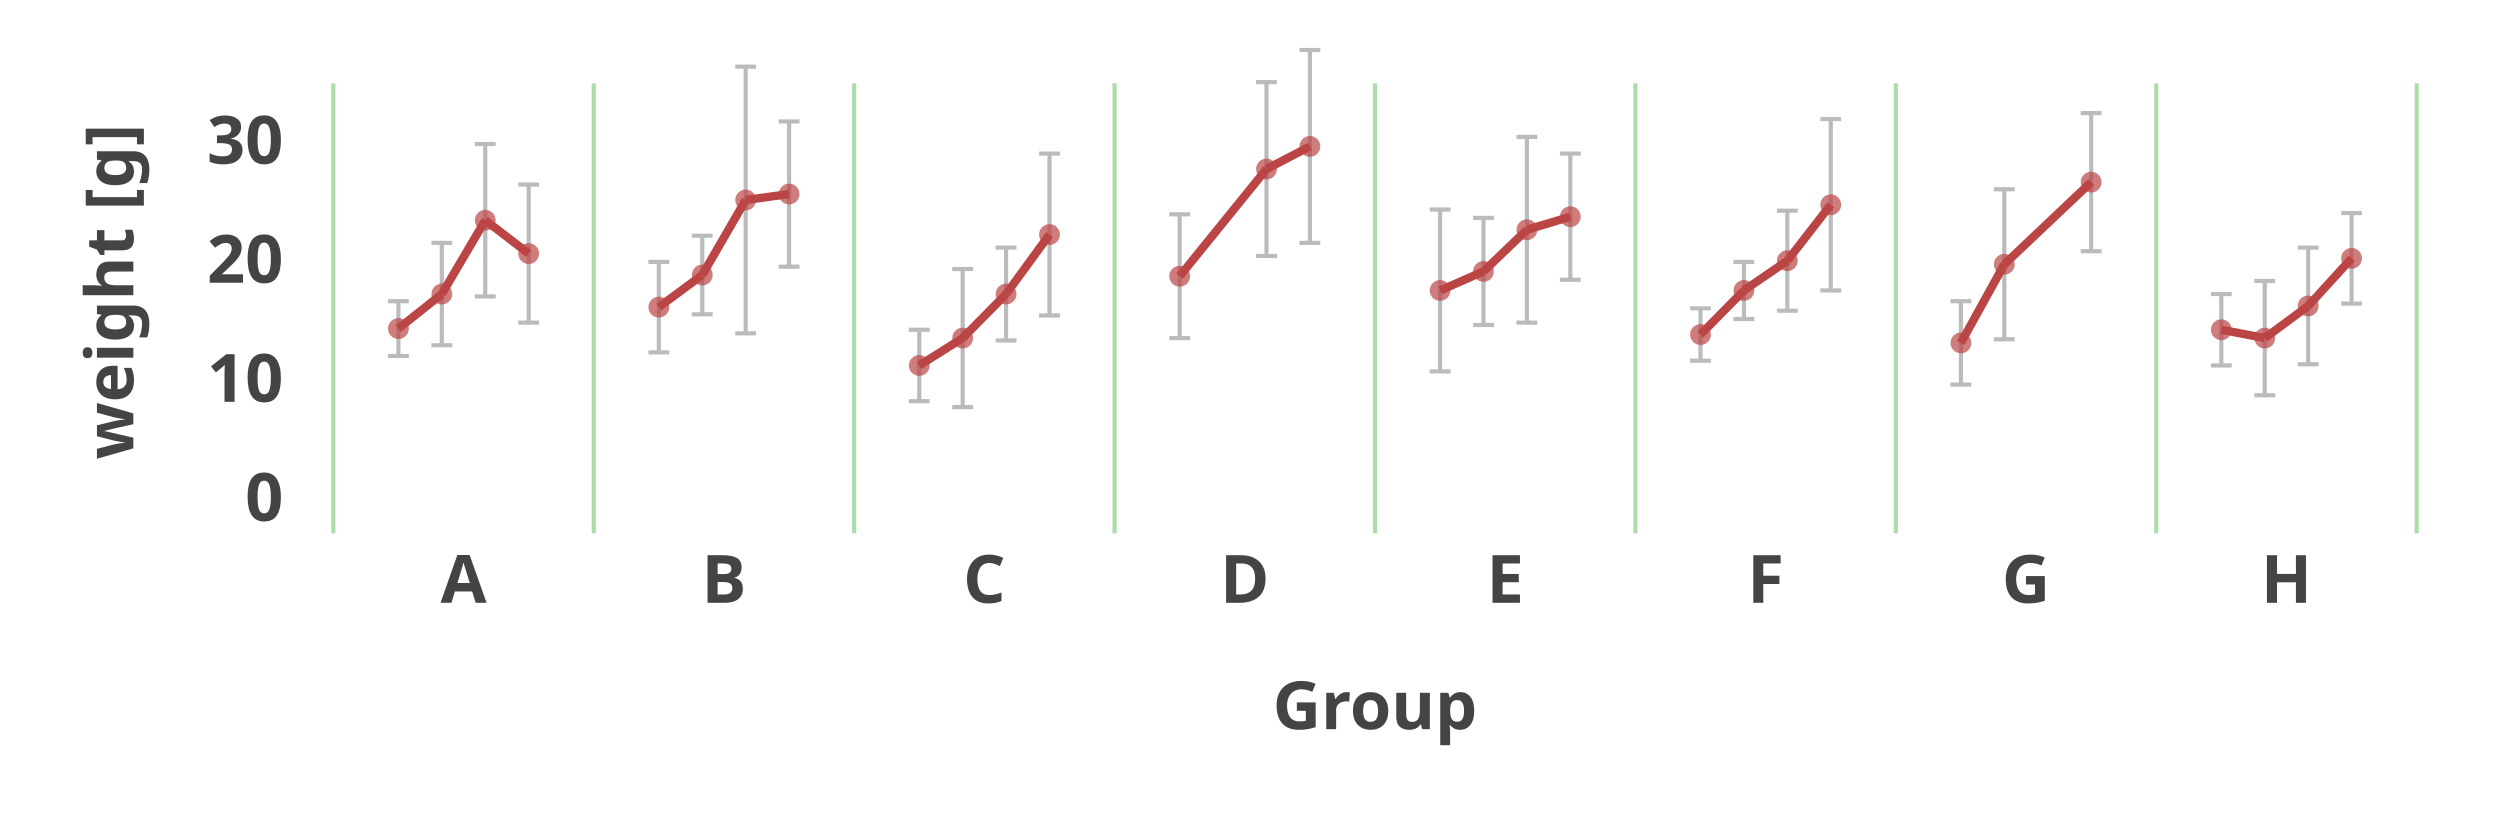
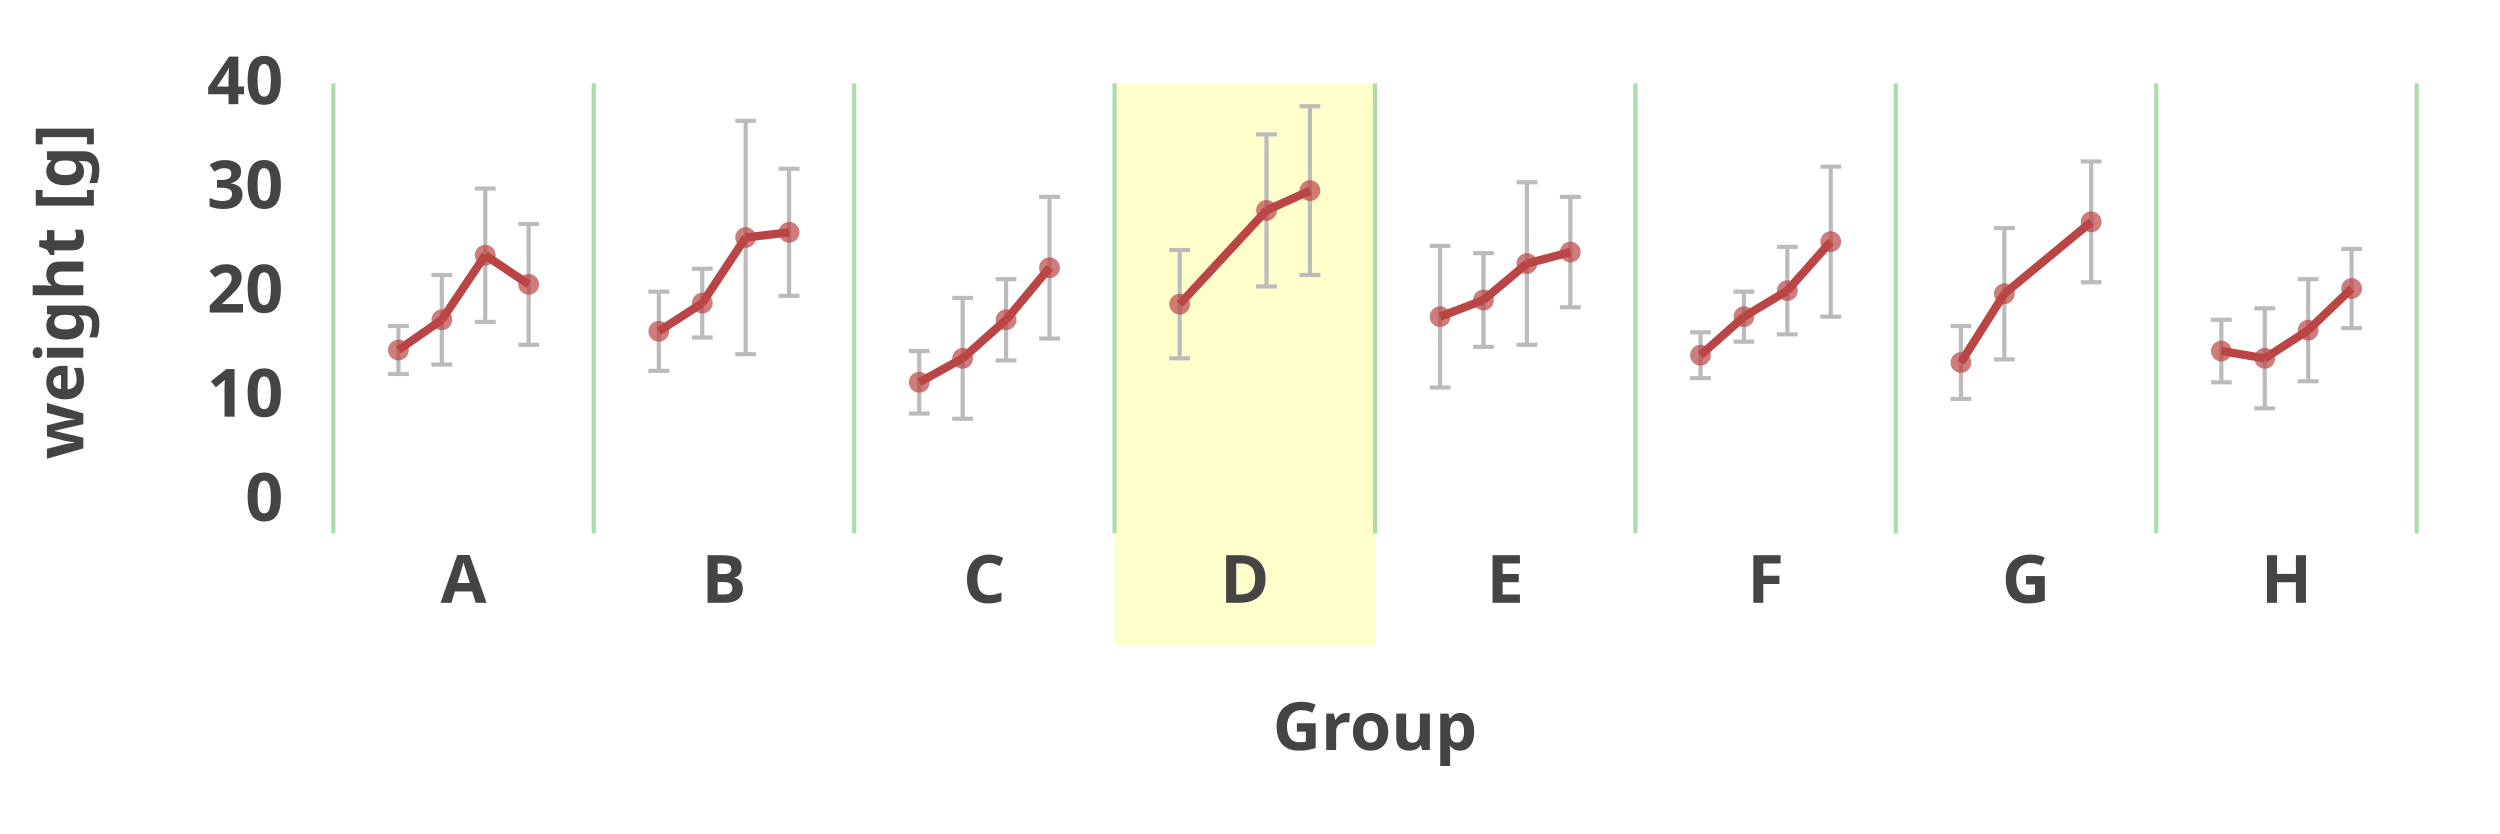
<svg xmlns="http://www.w3.org/2000/svg" width="600" height="200">
+   <rect x="267.5" y="20" width="62.50" height="135" fill="#ffc" />
  <polyline points="80,120 80,128" stroke="#ada" />
  <polyline points="142.50,120 142.50,128" stroke="#ada" />
  <polyline points="205,120 205,128" stroke="#ada" />
  <polyline points="267.50,120 267.50,128" stroke="#ada" />
  <polyline points="330,120 330,128" stroke="#ada" />
  <polyline points="392.50,120 392.50,128" stroke="#ada" />
  <polyline points="455,120 455,128" stroke="#ada" />
  <polyline points="517.50,120 517.50,128" stroke="#ada" />
  <polyline points="580,120 580,128" stroke="#ada" />
  <polyline points="80,120 80,20" stroke="#ada" />
  <polyline points="142.50,120 142.50,20" stroke="#ada" />
  <polyline points="205,120 205,20" stroke="#ada" />
  <polyline points="267.50,120 267.50,20" stroke="#ada" />
  <polyline points="330,120 330,20" stroke="#ada" />
  <polyline points="392.50,120 392.50,20" stroke="#ada" />
  <polyline points="455,120 455,20" stroke="#ada" />
  <polyline points="517.50,120 517.50,20" stroke="#ada" />
  <polyline points="580,120 580,20" stroke="#ada" />
  <text x="111.25" y="144.67" style="font-family: sans-serif; font-weight: bold;" font-size="12pt" fill="#444" text-anchor="middle">A</text>
  <text x="173.75" y="144.67" style="font-family: sans-serif; font-weight: bold;" font-size="12pt" fill="#444" text-anchor="middle">B</text>
  <text x="236.25" y="144.67" style="font-family: sans-serif; font-weight: bold;" font-size="12pt" fill="#444" text-anchor="middle">C</text>
  <text x="298.75" y="144.67" style="font-family: sans-serif; font-weight: bold;" font-size="12pt" fill="#444" text-anchor="middle">D</text>
  <text x="361.25" y="144.67" style="font-family: sans-serif; font-weight: bold;" font-size="12pt" fill="#444" text-anchor="middle">E</text>
  <text x="423.75" y="144.67" style="font-family: sans-serif; font-weight: bold;" font-size="12pt" fill="#444" text-anchor="middle">F</text>
  <text x="486.25" y="144.67" style="font-family: sans-serif; font-weight: bold;" font-size="12pt" fill="#444" text-anchor="middle">G</text>
  <text x="548.75" y="144.67" style="font-family: sans-serif; font-weight: bold;" font-size="12pt" fill="#444" text-anchor="middle">H</text>
  <text x="68" y="125" style="font-family: sans-serif; font-weight: bold;" font-size="12pt" fill="#444" text-anchor="end">0</text>
-   <text x="68" y="96.43" style="font-family: sans-serif; font-weight: bold;" font-size="12pt" fill="#444" text-anchor="end">10</text>
-   <text x="68" y="67.86" style="font-family: sans-serif; font-weight: bold;" font-size="12pt" fill="#444" text-anchor="end">20</text>
-   <text x="68" y="39.29" style="font-family: sans-serif; font-weight: bold;" font-size="12pt" fill="#444" text-anchor="end">30</text>
+   <text x="68" y="100" style="font-family: sans-serif; font-weight: bold;" font-size="12pt" fill="#444" text-anchor="end">10</text>
+   <text x="68" y="75" style="font-family: sans-serif; font-weight: bold;" font-size="12pt" fill="#444" text-anchor="end">20</text>
+   <text x="68" y="50" style="font-family: sans-serif; font-weight: bold;" font-size="12pt" fill="#444" text-anchor="end">30</text>
+   <text x="68" y="25" style="font-family: sans-serif; font-weight: bold;" font-size="12pt" fill="#444" text-anchor="end">40</text>
  <rect x="80.0" y="20" width="500" height="100" fill="none" />
-   <text x="330" y="175" style="font-family: sans-serif; font-weight: bold;" font-size="12pt" fill="#444" text-anchor="middle">Group</text>
-   <text x="32" y="70" style="font-family: sans-serif; font-weight: bold;" font-size="12pt" fill="#444" text-anchor="middle" transform="rotate(-90 32,70)">weight [g]</text>
-   <polyline points="95.62,85.43 95.62,72.29" stroke="#bbb" />
-   <polyline points="93.12,85.43 98.12,85.43" stroke="#bbb" />
-   <polyline points="93.12,72.29 98.12,72.29" stroke="#bbb" />
-   <polyline points="106.04,82.86 106.04,58.29" stroke="#bbb" />
-   <polyline points="103.54,82.86 108.54,82.86" stroke="#bbb" />
-   <polyline points="103.54,58.29 108.54,58.29" stroke="#bbb" />
-   <polyline points="116.46,71.14 116.46,34.57" stroke="#bbb" />
-   <polyline points="113.96,71.14 118.96,71.14" stroke="#bbb" />
-   <polyline points="113.96,34.57 118.96,34.57" stroke="#bbb" />
-   <polyline points="126.88,77.43 126.88,44.29" stroke="#bbb" />
-   <polyline points="124.38,77.43 129.38,77.43" stroke="#bbb" />
-   <polyline points="124.38,44.29 129.38,44.29" stroke="#bbb" />
-   <circle cx="95.62" cy="78.86" r="2.50" fill="#b44" opacity="0.7" />
-   <polyline points="95.62,78.86 106.04,70.57" stroke-width="2" stroke="#b44" />
-   <circle cx="106.04" cy="70.57" r="2.50" fill="#b44" opacity="0.7" />
-   <polyline points="106.04,70.57 116.46,52.86" stroke-width="2" stroke="#b44" />
-   <circle cx="116.46" cy="52.86" r="2.50" fill="#b44" opacity="0.7" />
-   <polyline points="116.46,52.86 126.88,60.86" stroke-width="2" stroke="#b44" />
-   <circle cx="126.88" cy="60.86" r="2.50" fill="#b44" opacity="0.7" />
-   <polyline points="158.12,84.57 158.12,62.86" stroke="#bbb" />
-   <polyline points="155.62,84.57 160.62,84.57" stroke="#bbb" />
-   <polyline points="155.62,62.86 160.62,62.86" stroke="#bbb" />
-   <polyline points="168.54,75.43 168.54,56.57" stroke="#bbb" />
-   <polyline points="166.04,75.43 171.04,75.43" stroke="#bbb" />
-   <polyline points="166.04,56.57 171.04,56.57" stroke="#bbb" />
-   <polyline points="178.96,80 178.96,16" stroke="#bbb" />
-   <polyline points="176.46,80 181.46,80" stroke="#bbb" />
-   <polyline points="176.46,16 181.46,16" stroke="#bbb" />
-   <polyline points="189.38,64 189.38,29.14" stroke="#bbb" />
-   <polyline points="186.88,64 191.88,64" stroke="#bbb" />
-   <polyline points="186.88,29.14 191.88,29.14" stroke="#bbb" />
-   <circle cx="158.12" cy="73.71" r="2.50" fill="#b44" opacity="0.7" />
-   <polyline points="158.12,73.71 168.54,66" stroke-width="2" stroke="#b44" />
-   <circle cx="168.54" cy="66" r="2.50" fill="#b44" opacity="0.7" />
-   <polyline points="168.54,66 178.96,48" stroke-width="2" stroke="#b44" />
-   <circle cx="178.96" cy="48" r="2.50" fill="#b44" opacity="0.7" />
-   <polyline points="178.96,48 189.38,46.57" stroke-width="2" stroke="#b44" />
-   <circle cx="189.38" cy="46.57" r="2.50" fill="#b44" opacity="0.7" />
-   <polyline points="220.62,96.29 220.62,79.14" stroke="#bbb" />
-   <polyline points="218.12,96.29 223.12,96.29" stroke="#bbb" />
-   <polyline points="218.12,79.14 223.12,79.14" stroke="#bbb" />
-   <polyline points="231.04,97.71 231.04,64.57" stroke="#bbb" />
-   <polyline points="228.54,97.71 233.54,97.71" stroke="#bbb" />
-   <polyline points="228.54,64.57 233.54,64.57" stroke="#bbb" />
-   <polyline points="241.46,81.71 241.46,59.43" stroke="#bbb" />
-   <polyline points="238.96,81.71 243.96,81.71" stroke="#bbb" />
-   <polyline points="238.96,59.43 243.96,59.43" stroke="#bbb" />
-   <polyline points="251.88,75.71 251.88,36.86" stroke="#bbb" />
-   <polyline points="249.38,75.71 254.38,75.71" stroke="#bbb" />
-   <polyline points="249.38,36.86 254.38,36.86" stroke="#bbb" />
-   <circle cx="220.62" cy="87.71" r="2.50" fill="#b44" opacity="0.7" />
-   <polyline points="220.62,87.71 231.04,81.14" stroke-width="2" stroke="#b44" />
-   <circle cx="231.04" cy="81.14" r="2.50" fill="#b44" opacity="0.7" />
-   <polyline points="231.04,81.14 241.46,70.57" stroke-width="2" stroke="#b44" />
-   <circle cx="241.46" cy="70.57" r="2.50" fill="#b44" opacity="0.7" />
-   <polyline points="241.46,70.57 251.88,56.29" stroke-width="2" stroke="#b44" />
-   <circle cx="251.88" cy="56.29" r="2.50" fill="#b44" opacity="0.7" />
-   <polyline points="283.12,81.14 283.12,51.43" stroke="#bbb" />
-   <polyline points="280.62,81.14 285.62,81.14" stroke="#bbb" />
-   <polyline points="280.62,51.43 285.62,51.43" stroke="#bbb" />
-   <polyline points="303.96,61.43 303.96,19.71" stroke="#bbb" />
-   <polyline points="301.46,61.43 306.46,61.43" stroke="#bbb" />
-   <polyline points="301.46,19.71 306.46,19.71" stroke="#bbb" />
-   <polyline points="314.38,58.29 314.38,12" stroke="#bbb" />
-   <polyline points="311.88,58.29 316.88,58.29" stroke="#bbb" />
-   <polyline points="311.88,12 316.88,12" stroke="#bbb" />
-   <circle cx="283.12" cy="66.29" r="2.50" fill="#b44" opacity="0.7" />
-   <polyline points="283.12,66.29 303.96,40.57" stroke-width="2" stroke="#b44" />
-   <circle cx="303.96" cy="40.57" r="2.50" fill="#b44" opacity="0.7" />
-   <polyline points="303.96,40.57 314.38,35.14" stroke-width="2" stroke="#b44" />
-   <circle cx="314.38" cy="35.14" r="2.50" fill="#b44" opacity="0.7" />
-   <polyline points="345.62,89.14 345.62,50.29" stroke="#bbb" />
-   <polyline points="343.12,89.14 348.12,89.14" stroke="#bbb" />
-   <polyline points="343.12,50.29 348.12,50.29" stroke="#bbb" />
-   <polyline points="356.04,78 356.04,52.29" stroke="#bbb" />
-   <polyline points="353.54,78 358.54,78" stroke="#bbb" />
-   <polyline points="353.54,52.29 358.54,52.29" stroke="#bbb" />
-   <polyline points="366.46,77.43 366.46,32.86" stroke="#bbb" />
-   <polyline points="363.96,77.43 368.96,77.43" stroke="#bbb" />
-   <polyline points="363.96,32.86 368.96,32.86" stroke="#bbb" />
-   <polyline points="376.88,67.14 376.88,36.86" stroke="#bbb" />
-   <polyline points="374.38,67.14 379.38,67.14" stroke="#bbb" />
-   <polyline points="374.38,36.86 379.38,36.86" stroke="#bbb" />
-   <circle cx="345.62" cy="69.71" r="2.50" fill="#b44" opacity="0.7" />
-   <polyline points="345.62,69.71 356.04,65.14" stroke-width="2" stroke="#b44" />
-   <circle cx="356.04" cy="65.14" r="2.50" fill="#b44" opacity="0.7" />
-   <polyline points="356.04,65.14 366.46,55.14" stroke-width="2" stroke="#b44" />
-   <circle cx="366.46" cy="55.14" r="2.50" fill="#b44" opacity="0.7" />
-   <polyline points="366.46,55.14 376.88,52" stroke-width="2" stroke="#b44" />
-   <circle cx="376.88" cy="52" r="2.50" fill="#b44" opacity="0.7" />
-   <polyline points="408.12,86.57 408.12,74" stroke="#bbb" />
-   <polyline points="405.62,86.57 410.62,86.57" stroke="#bbb" />
-   <polyline points="405.62,74 410.62,74" stroke="#bbb" />
-   <polyline points="418.54,76.57 418.54,62.86" stroke="#bbb" />
-   <polyline points="416.04,76.57 421.04,76.57" stroke="#bbb" />
-   <polyline points="416.04,62.86 421.04,62.86" stroke="#bbb" />
-   <polyline points="428.96,74.57 428.96,50.57" stroke="#bbb" />
-   <polyline points="426.46,74.57 431.46,74.57" stroke="#bbb" />
-   <polyline points="426.46,50.57 431.46,50.57" stroke="#bbb" />
-   <polyline points="439.38,69.71 439.38,28.57" stroke="#bbb" />
-   <polyline points="436.88,69.71 441.88,69.71" stroke="#bbb" />
-   <polyline points="436.88,28.57 441.88,28.57" stroke="#bbb" />
-   <circle cx="408.12" cy="80.29" r="2.50" fill="#b44" opacity="0.7" />
-   <polyline points="408.12,80.29 418.54,69.71" stroke-width="2" stroke="#b44" />
-   <circle cx="418.54" cy="69.71" r="2.50" fill="#b44" opacity="0.7" />
-   <polyline points="418.54,69.71 428.96,62.57" stroke-width="2" stroke="#b44" />
-   <circle cx="428.96" cy="62.57" r="2.50" fill="#b44" opacity="0.7" />
-   <polyline points="428.96,62.57 439.38,49.14" stroke-width="2" stroke="#b44" />
-   <circle cx="439.38" cy="49.14" r="2.50" fill="#b44" opacity="0.7" />
-   <polyline points="470.62,92.29 470.62,72.29" stroke="#bbb" />
-   <polyline points="468.12,92.29 473.12,92.29" stroke="#bbb" />
-   <polyline points="468.12,72.29 473.12,72.29" stroke="#bbb" />
-   <polyline points="481.04,81.43 481.04,45.43" stroke="#bbb" />
-   <polyline points="478.54,81.43 483.54,81.43" stroke="#bbb" />
-   <polyline points="478.54,45.43 483.54,45.43" stroke="#bbb" />
-   <polyline points="501.88,60.29 501.88,27.14" stroke="#bbb" />
-   <polyline points="499.38,60.29 504.38,60.29" stroke="#bbb" />
-   <polyline points="499.38,27.14 504.38,27.14" stroke="#bbb" />
-   <circle cx="470.62" cy="82.29" r="2.50" fill="#b44" opacity="0.7" />
-   <polyline points="470.62,82.29 481.04,63.43" stroke-width="2" stroke="#b44" />
-   <circle cx="481.04" cy="63.43" r="2.50" fill="#b44" opacity="0.7" />
-   <polyline points="481.04,63.43 501.88,43.71" stroke-width="2" stroke="#b44" />
-   <circle cx="501.88" cy="43.71" r="2.50" fill="#b44" opacity="0.7" />
-   <polyline points="533.12,87.71 533.12,70.57" stroke="#bbb" />
-   <polyline points="530.62,87.71 535.62,87.71" stroke="#bbb" />
-   <polyline points="530.62,70.57 535.62,70.57" stroke="#bbb" />
-   <polyline points="543.54,94.86 543.54,67.43" stroke="#bbb" />
-   <polyline points="541.04,94.86 546.04,94.86" stroke="#bbb" />
-   <polyline points="541.04,67.43 546.04,67.43" stroke="#bbb" />
-   <polyline points="553.96,87.43 553.96,59.43" stroke="#bbb" />
-   <polyline points="551.46,87.43 556.46,87.43" stroke="#bbb" />
-   <polyline points="551.46,59.43 556.46,59.43" stroke="#bbb" />
-   <polyline points="564.38,72.86 564.38,51.14" stroke="#bbb" />
-   <polyline points="561.88,72.86 566.88,72.86" stroke="#bbb" />
-   <polyline points="561.88,51.14 566.88,51.14" stroke="#bbb" />
-   <circle cx="533.12" cy="79.14" r="2.50" fill="#b44" opacity="0.7" />
-   <polyline points="533.12,79.14 543.54,81.14" stroke-width="2" stroke="#b44" />
-   <circle cx="543.54" cy="81.14" r="2.50" fill="#b44" opacity="0.7" />
-   <polyline points="543.54,81.14 553.96,73.43" stroke-width="2" stroke="#b44" />
-   <circle cx="553.96" cy="73.43" r="2.50" fill="#b44" opacity="0.7" />
-   <polyline points="553.96,73.43 564.38,62" stroke-width="2" stroke="#b44" />
-   <circle cx="564.38" cy="62" r="2.50" fill="#b44" opacity="0.7" />
+   <text x="330" y="180" style="font-family: sans-serif; font-weight: bold;" font-size="12pt" fill="#444" text-anchor="middle">Group</text>
+   <text x="20" y="70" style="font-family: sans-serif; font-weight: bold;" font-size="12pt" fill="#444" text-anchor="middle" transform="rotate(-90 20,70)">weight [g]</text>
+   <polyline points="95.62,89.75 95.62,78.25" stroke="#bbb" />
+   <polyline points="93.12,89.75 98.12,89.75" stroke="#bbb" />
+   <polyline points="93.12,78.25 98.12,78.25" stroke="#bbb" />
+   <polyline points="106.04,87.50 106.04,66" stroke="#bbb" />
+   <polyline points="103.54,87.50 108.54,87.50" stroke="#bbb" />
+   <polyline points="103.54,66 108.54,66" stroke="#bbb" />
+   <polyline points="116.46,77.25 116.46,45.25" stroke="#bbb" />
+   <polyline points="113.96,77.25 118.96,77.25" stroke="#bbb" />
+   <polyline points="113.96,45.25 118.96,45.25" stroke="#bbb" />
+   <polyline points="126.88,82.75 126.88,53.75" stroke="#bbb" />
+   <polyline points="124.38,82.75 129.38,82.75" stroke="#bbb" />
+   <polyline points="124.38,53.75 129.38,53.75" stroke="#bbb" />
+   <circle cx="95.62" cy="84" r="2.50" fill="#b44" opacity="0.7" />
+   <polyline points="95.62,84 106.04,76.75" stroke-width="2" stroke="#b44" />
+   <circle cx="106.04" cy="76.75" r="2.50" fill="#b44" opacity="0.7" />
+   <polyline points="106.04,76.75 116.46,61.25" stroke-width="2" stroke="#b44" />
+   <circle cx="116.46" cy="61.25" r="2.50" fill="#b44" opacity="0.7" />
+   <polyline points="116.46,61.25 126.88,68.25" stroke-width="2" stroke="#b44" />
+   <circle cx="126.88" cy="68.25" r="2.50" fill="#b44" opacity="0.7" />
+   <polyline points="158.12,89 158.12,70" stroke="#bbb" />
+   <polyline points="155.62,89 160.62,89" stroke="#bbb" />
+   <polyline points="155.62,70 160.62,70" stroke="#bbb" />
+   <polyline points="168.54,81 168.54,64.50" stroke="#bbb" />
+   <polyline points="166.04,81 171.04,81" stroke="#bbb" />
+   <polyline points="166.04,64.50 171.04,64.50" stroke="#bbb" />
+   <polyline points="178.96,85 178.96,29" stroke="#bbb" />
+   <polyline points="176.46,85 181.46,85" stroke="#bbb" />
+   <polyline points="176.46,29 181.46,29" stroke="#bbb" />
+   <polyline points="189.38,71 189.38,40.50" stroke="#bbb" />
+   <polyline points="186.88,71 191.88,71" stroke="#bbb" />
+   <polyline points="186.88,40.50 191.88,40.50" stroke="#bbb" />
+   <circle cx="158.12" cy="79.50" r="2.50" fill="#b44" opacity="0.7" />
+   <polyline points="158.12,79.50 168.54,72.75" stroke-width="2" stroke="#b44" />
+   <circle cx="168.54" cy="72.75" r="2.50" fill="#b44" opacity="0.7" />
+   <polyline points="168.54,72.75 178.96,57" stroke-width="2" stroke="#b44" />
+   <circle cx="178.96" cy="57" r="2.50" fill="#b44" opacity="0.7" />
+   <polyline points="178.96,57 189.38,55.75" stroke-width="2" stroke="#b44" />
+   <circle cx="189.38" cy="55.75" r="2.50" fill="#b44" opacity="0.7" />
+   <polyline points="220.62,99.25 220.62,84.25" stroke="#bbb" />
+   <polyline points="218.12,99.25 223.12,99.25" stroke="#bbb" />
+   <polyline points="218.12,84.25 223.12,84.25" stroke="#bbb" />
+   <polyline points="231.04,100.50 231.04,71.50" stroke="#bbb" />
+   <polyline points="228.54,100.50 233.54,100.50" stroke="#bbb" />
+   <polyline points="228.54,71.50 233.54,71.50" stroke="#bbb" />
+   <polyline points="241.46,86.50 241.46,67" stroke="#bbb" />
+   <polyline points="238.96,86.50 243.96,86.50" stroke="#bbb" />
+   <polyline points="238.96,67 243.96,67" stroke="#bbb" />
+   <polyline points="251.88,81.25 251.88,47.25" stroke="#bbb" />
+   <polyline points="249.38,81.25 254.38,81.25" stroke="#bbb" />
+   <polyline points="249.38,47.25 254.38,47.25" stroke="#bbb" />
+   <circle cx="220.62" cy="91.75" r="2.50" fill="#b44" opacity="0.7" />
+   <polyline points="220.62,91.75 231.04,86" stroke-width="2" stroke="#b44" />
+   <circle cx="231.04" cy="86" r="2.50" fill="#b44" opacity="0.7" />
+   <polyline points="231.04,86 241.46,76.75" stroke-width="2" stroke="#b44" />
+   <circle cx="241.46" cy="76.75" r="2.50" fill="#b44" opacity="0.7" />
+   <polyline points="241.46,76.75 251.88,64.25" stroke-width="2" stroke="#b44" />
+   <circle cx="251.88" cy="64.25" r="2.50" fill="#b44" opacity="0.7" />
+   <polyline points="283.12,86 283.12,60" stroke="#bbb" />
+   <polyline points="280.62,86 285.62,86" stroke="#bbb" />
+   <polyline points="280.62,60 285.62,60" stroke="#bbb" />
+   <polyline points="303.96,68.75 303.96,32.25" stroke="#bbb" />
+   <polyline points="301.46,68.75 306.46,68.75" stroke="#bbb" />
+   <polyline points="301.46,32.25 306.46,32.25" stroke="#bbb" />
+   <polyline points="314.38,66 314.38,25.50" stroke="#bbb" />
+   <polyline points="311.88,66 316.88,66" stroke="#bbb" />
+   <polyline points="311.88,25.50 316.88,25.50" stroke="#bbb" />
+   <circle cx="283.12" cy="73" r="2.50" fill="#b44" opacity="0.7" />
+   <polyline points="283.12,73 303.96,50.50" stroke-width="2" stroke="#b44" />
+   <circle cx="303.96" cy="50.50" r="2.50" fill="#b44" opacity="0.7" />
+   <polyline points="303.96,50.50 314.38,45.75" stroke-width="2" stroke="#b44" />
+   <circle cx="314.38" cy="45.75" r="2.50" fill="#b44" opacity="0.7" />
+   <polyline points="345.62,93 345.62,59" stroke="#bbb" />
+   <polyline points="343.12,93 348.12,93" stroke="#bbb" />
+   <polyline points="343.12,59 348.12,59" stroke="#bbb" />
+   <polyline points="356.04,83.25 356.04,60.75" stroke="#bbb" />
+   <polyline points="353.54,83.25 358.54,83.25" stroke="#bbb" />
+   <polyline points="353.54,60.75 358.54,60.75" stroke="#bbb" />
+   <polyline points="366.46,82.75 366.46,43.75" stroke="#bbb" />
+   <polyline points="363.96,82.75 368.96,82.75" stroke="#bbb" />
+   <polyline points="363.96,43.75 368.96,43.75" stroke="#bbb" />
+   <polyline points="376.88,73.75 376.88,47.25" stroke="#bbb" />
+   <polyline points="374.38,73.75 379.38,73.75" stroke="#bbb" />
+   <polyline points="374.38,47.25 379.38,47.25" stroke="#bbb" />
+   <circle cx="345.62" cy="76" r="2.50" fill="#b44" opacity="0.7" />
+   <polyline points="345.62,76 356.04,72" stroke-width="2" stroke="#b44" />
+   <circle cx="356.04" cy="72" r="2.50" fill="#b44" opacity="0.7" />
+   <polyline points="356.04,72 366.46,63.25" stroke-width="2" stroke="#b44" />
+   <circle cx="366.46" cy="63.25" r="2.50" fill="#b44" opacity="0.7" />
+   <polyline points="366.46,63.25 376.88,60.50" stroke-width="2" stroke="#b44" />
+   <circle cx="376.88" cy="60.50" r="2.50" fill="#b44" opacity="0.7" />
+   <polyline points="408.12,90.75 408.12,79.75" stroke="#bbb" />
+   <polyline points="405.62,90.75 410.62,90.75" stroke="#bbb" />
+   <polyline points="405.62,79.75 410.62,79.75" stroke="#bbb" />
+   <polyline points="418.54,82 418.54,70" stroke="#bbb" />
+   <polyline points="416.04,82 421.04,82" stroke="#bbb" />
+   <polyline points="416.04,70 421.04,70" stroke="#bbb" />
+   <polyline points="428.96,80.25 428.96,59.25" stroke="#bbb" />
+   <polyline points="426.46,80.25 431.46,80.25" stroke="#bbb" />
+   <polyline points="426.46,59.25 431.46,59.25" stroke="#bbb" />
+   <polyline points="439.38,76 439.38,40" stroke="#bbb" />
+   <polyline points="436.88,76 441.88,76" stroke="#bbb" />
+   <polyline points="436.88,40 441.88,40" stroke="#bbb" />
+   <circle cx="408.12" cy="85.25" r="2.50" fill="#b44" opacity="0.7" />
+   <polyline points="408.12,85.25 418.54,76" stroke-width="2" stroke="#b44" />
+   <circle cx="418.54" cy="76" r="2.50" fill="#b44" opacity="0.7" />
+   <polyline points="418.54,76 428.96,69.75" stroke-width="2" stroke="#b44" />
+   <circle cx="428.96" cy="69.75" r="2.50" fill="#b44" opacity="0.7" />
+   <polyline points="428.96,69.75 439.38,58" stroke-width="2" stroke="#b44" />
+   <circle cx="439.38" cy="58" r="2.50" fill="#b44" opacity="0.7" />
+   <polyline points="470.62,95.75 470.62,78.25" stroke="#bbb" />
+   <polyline points="468.12,95.75 473.12,95.75" stroke="#bbb" />
+   <polyline points="468.12,78.25 473.12,78.25" stroke="#bbb" />
+   <polyline points="481.04,86.25 481.04,54.75" stroke="#bbb" />
+   <polyline points="478.54,86.25 483.54,86.25" stroke="#bbb" />
+   <polyline points="478.54,54.75 483.54,54.75" stroke="#bbb" />
+   <polyline points="501.88,67.75 501.88,38.75" stroke="#bbb" />
+   <polyline points="499.38,67.75 504.38,67.75" stroke="#bbb" />
+   <polyline points="499.38,38.75 504.38,38.75" stroke="#bbb" />
+   <circle cx="470.62" cy="87" r="2.50" fill="#b44" opacity="0.7" />
+   <polyline points="470.62,87 481.04,70.50" stroke-width="2" stroke="#b44" />
+   <circle cx="481.04" cy="70.50" r="2.50" fill="#b44" opacity="0.7" />
+   <polyline points="481.04,70.50 501.88,53.25" stroke-width="2" stroke="#b44" />
+   <circle cx="501.88" cy="53.25" r="2.50" fill="#b44" opacity="0.7" />
+   <polyline points="533.12,91.75 533.12,76.75" stroke="#bbb" />
+   <polyline points="530.62,91.75 535.62,91.75" stroke="#bbb" />
+   <polyline points="530.62,76.75 535.62,76.75" stroke="#bbb" />
+   <polyline points="543.54,98 543.54,74" stroke="#bbb" />
+   <polyline points="541.04,98 546.04,98" stroke="#bbb" />
+   <polyline points="541.04,74 546.04,74" stroke="#bbb" />
+   <polyline points="553.96,91.50 553.96,67" stroke="#bbb" />
+   <polyline points="551.46,91.50 556.46,91.50" stroke="#bbb" />
+   <polyline points="551.46,67 556.46,67" stroke="#bbb" />
+   <polyline points="564.38,78.75 564.38,59.75" stroke="#bbb" />
+   <polyline points="561.88,78.75 566.88,78.75" stroke="#bbb" />
+   <polyline points="561.88,59.75 566.88,59.75" stroke="#bbb" />
+   <circle cx="533.12" cy="84.25" r="2.50" fill="#b44" opacity="0.7" />
+   <polyline points="533.12,84.25 543.54,86" stroke-width="2" stroke="#b44" />
+   <circle cx="543.54" cy="86" r="2.50" fill="#b44" opacity="0.7" />
+   <polyline points="543.54,86 553.96,79.25" stroke-width="2" stroke="#b44" />
+   <circle cx="553.96" cy="79.25" r="2.50" fill="#b44" opacity="0.7" />
+   <polyline points="553.96,79.25 564.38,69.25" stroke-width="2" stroke="#b44" />
+   <circle cx="564.38" cy="69.25" r="2.50" fill="#b44" opacity="0.7" />
</svg>
